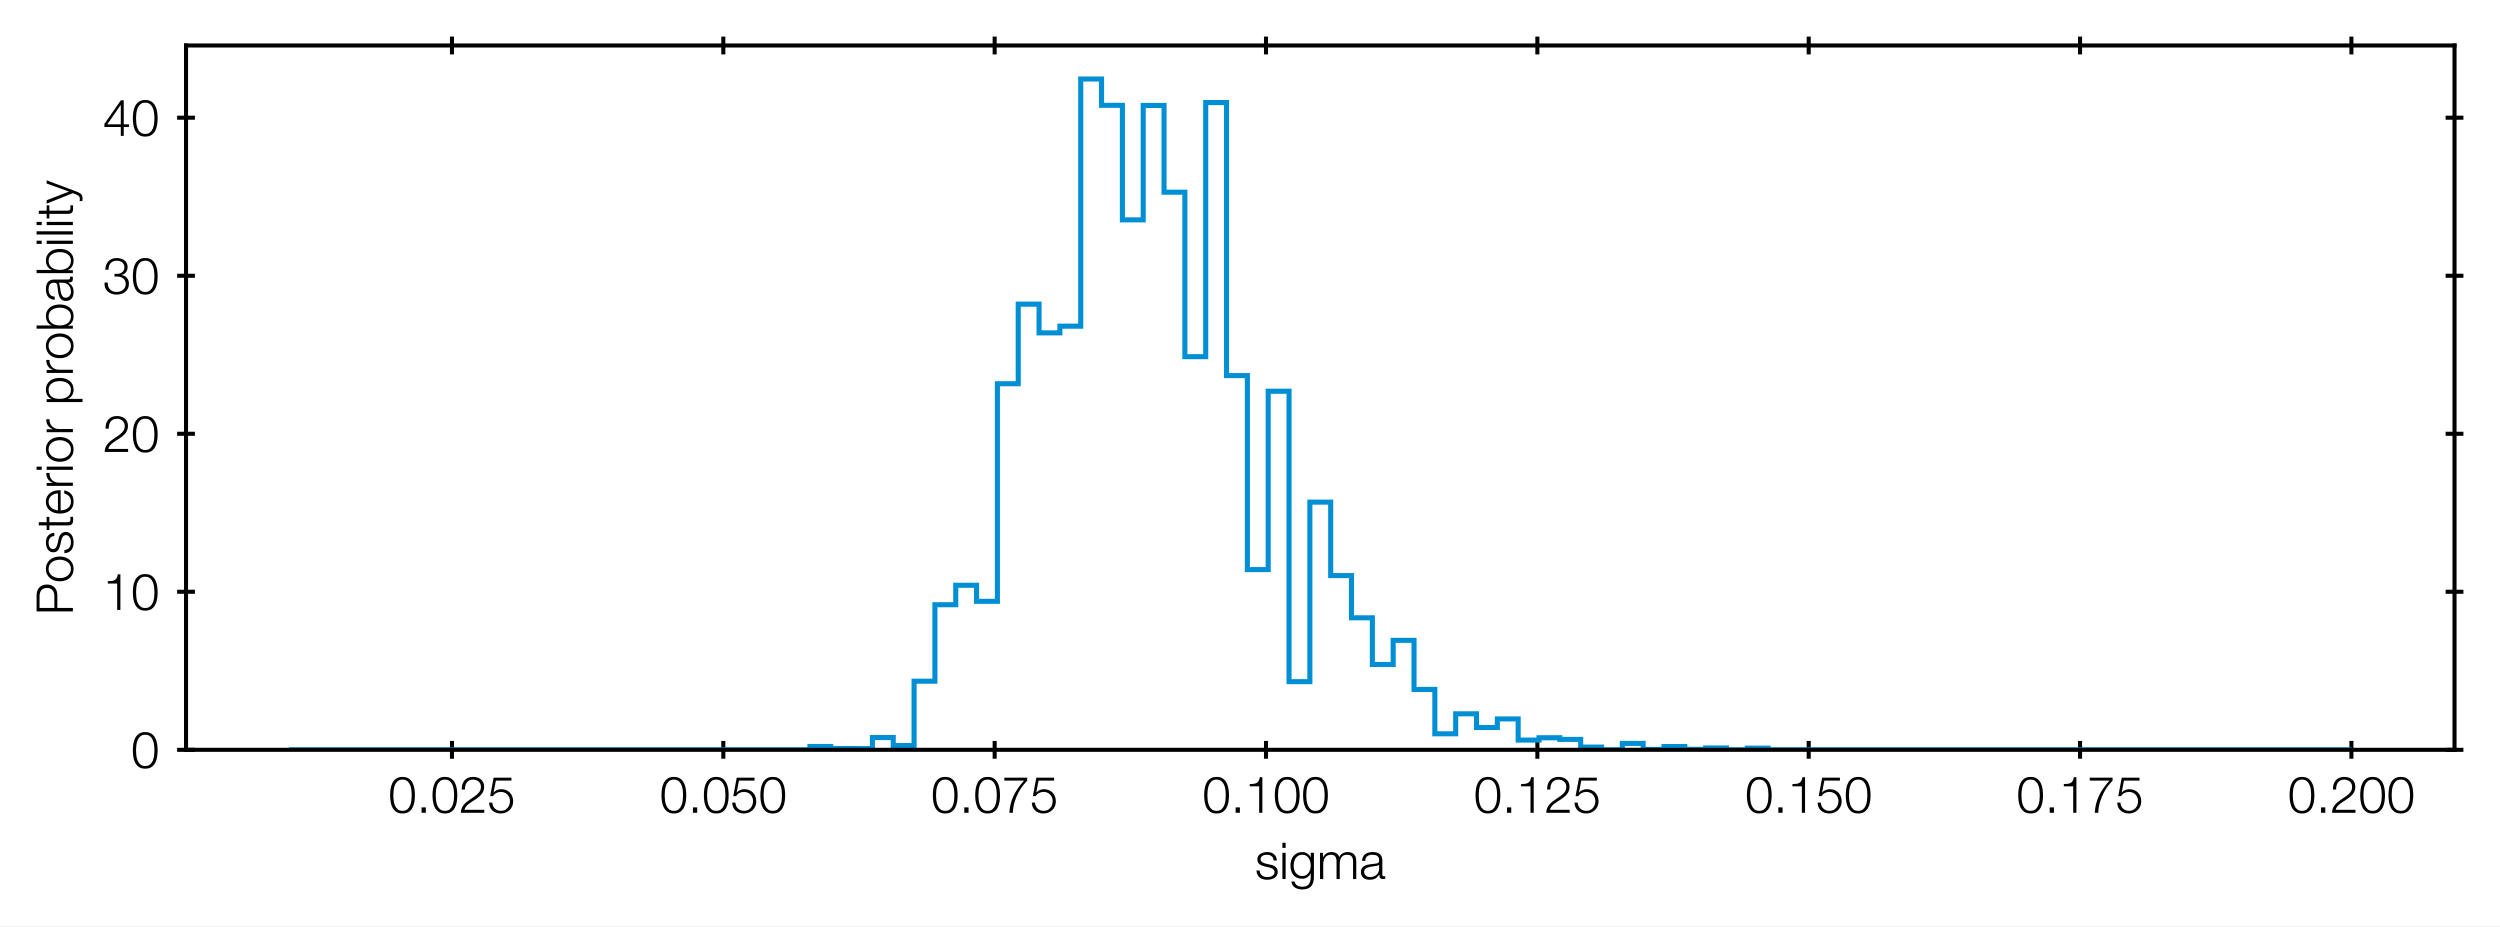
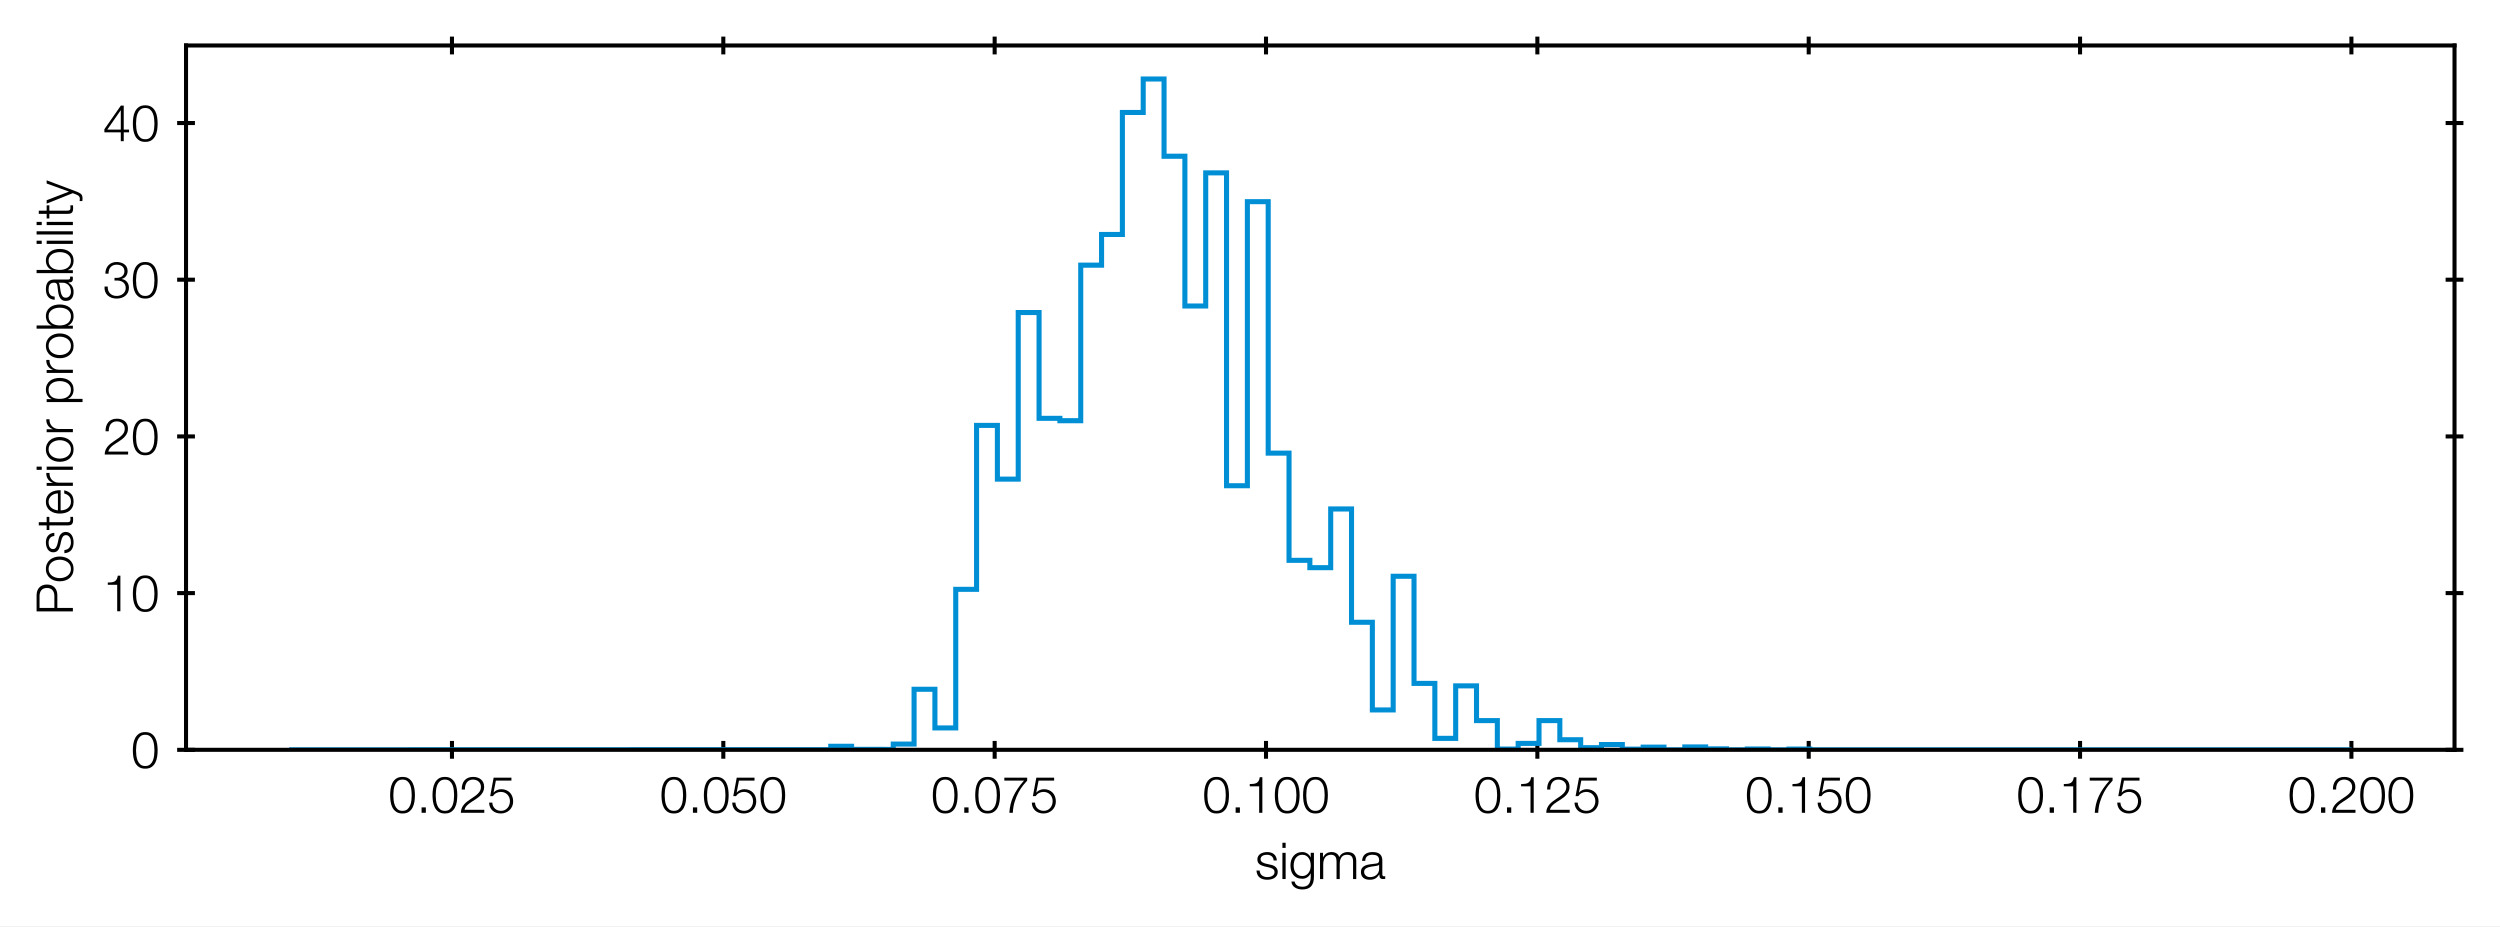
<svg xmlns="http://www.w3.org/2000/svg" xmlns:xlink="http://www.w3.org/1999/xlink" width="491.959pt" height="182.231pt" viewBox="0 0 491.959 182.231" version="1.1">
  <defs>
    <style type="text/css">*{stroke-linejoin: round; stroke-linecap: butt}</style>
  </defs>
  <g id="figure_1">
    <g id="patch_1">
      <path d="M 0 182.231  L 491.959 182.231  L 491.959 0  L 0 0  z " style="fill: #ffffff" />
    </g>
    <g id="axes_1">
      <g id="patch_2">
        <path d="M 36.609 147.55  L 483.009 147.55  L 483.009 8.95  L 36.609 8.95  z " style="fill: #ffffff" />
      </g>
      <g id="matplotlib.axis_1">
        <g id="xtick_1">
          <g id="line2d_1">
            <defs>
-               <path id="med6fe058cc" d="M 0 1.75  L 0 -1.75  " style="stroke: #000000; stroke-width: 0.8" />
+               <path id="m95ab2fc3a2" d="M 0 1.75  L 0 -1.75  " style="stroke: #000000; stroke-width: 0.8" />
            </defs>
            <g>
-               <use xlink:href="#med6fe058cc" x="88.939" y="147.55" style="stroke: #000000; stroke-width: 0.8" />
+               <use xlink:href="#m95ab2fc3a2" x="88.939" y="147.55" style="stroke: #000000; stroke-width: 0.8" />
            </g>
          </g>
          <g id="line2d_2">
            <g>
-               <use xlink:href="#med6fe058cc" x="88.939" y="8.95" style="stroke: #000000; stroke-width: 0.8" />
+               <use xlink:href="#m95ab2fc3a2" x="88.939" y="8.95" style="stroke: #000000; stroke-width: 0.8" />
            </g>
          </g>
          <g id="text_1">
            <g transform="translate(76.42997 159.9406) scale(0.1 -0.1)">
              <defs>
                <path id="HelveticaNeue-Light-30" d="M 1779 4518  Q 1293 4518 985 4304  Q 678 4090 508 3757  Q 339 3424 278 3014  Q 218 2605 218 2208  Q 218 1818 278 1408  Q 339 998 508 665  Q 678 333 985 121  Q 1293 -90 1779 -90  Q 2272 -90 2576 121  Q 2880 333 3049 665  Q 3219 998 3280 1408  Q 3341 1818 3341 2214  Q 3341 2605 3280 3014  Q 3219 3424 3049 3757  Q 2880 4090 2576 4304  Q 2272 4518 1779 4518  z M 1779 4179  Q 2163 4179 2393 3980  Q 2624 3782 2742 3488  Q 2861 3194 2899 2848  Q 2938 2502 2938 2214  Q 2938 1920 2899 1577  Q 2861 1235 2742 937  Q 2624 640 2393 441  Q 2163 243 1779 243  Q 1395 243 1164 441  Q 934 640 816 937  Q 698 1235 659 1577  Q 621 1920 621 2214  Q 621 2502 659 2848  Q 698 3194 816 3488  Q 934 3782 1164 3980  Q 1395 4179 1779 4179  z " transform="scale(0.015625)" />
                <path id="HelveticaNeue-Light-2e" d="M 621 0  L 1158 0  L 1158 678  L 621 678  L 621 0  z " transform="scale(0.015625)" />
                <path id="HelveticaNeue-Light-32" d="M 3181 0  L 3181 371  L 691 371  Q 730 595 883 784  Q 1037 973 1238 1133  Q 1440 1293 1657 1424  Q 1875 1555 2035 1664  Q 2259 1805 2460 1968  Q 2662 2131 2819 2323  Q 2976 2515 3069 2745  Q 3162 2976 3162 3258  Q 3162 3571 3056 3808  Q 2950 4045 2761 4201  Q 2573 4358 2320 4438  Q 2067 4518 1773 4518  Q 1408 4518 1136 4400  Q 864 4282 685 4070  Q 506 3859 419 3568  Q 333 3277 339 2931  L 742 2931  Q 736 3181 790 3405  Q 845 3629 966 3801  Q 1088 3974 1283 4076  Q 1478 4179 1754 4179  Q 1958 4179 2140 4118  Q 2323 4058 2460 3939  Q 2598 3821 2678 3651  Q 2758 3482 2758 3264  Q 2758 2995 2665 2800  Q 2573 2605 2387 2419  Q 2202 2234 1968 2070  Q 1734 1907 1497 1750  Q 1261 1594 1037 1424  Q 813 1254 633 1049  Q 454 845 345 589  Q 237 333 230 0  L 3181 0  z " transform="scale(0.015625)" />
                <path id="HelveticaNeue-Light-35" d="M 634 1280  L 230 1280  Q 237 960 352 704  Q 467 448 662 272  Q 858 96 1123 3  Q 1389 -90 1702 -90  Q 2022 -90 2307 22  Q 2592 134 2803 336  Q 3014 538 3136 816  Q 3258 1094 3258 1421  Q 3258 1760 3152 2045  Q 3046 2330 2851 2534  Q 2656 2739 2377 2854  Q 2099 2970 1754 2970  Q 1485 2970 1229 2861  Q 973 2752 806 2554  L 794 2566  L 1082 4051  L 3040 4051  L 3040 4422  L 800 4422  L 365 2099  L 710 2099  Q 877 2355 1139 2492  Q 1402 2630 1709 2630  Q 1958 2630 2169 2540  Q 2381 2451 2531 2294  Q 2682 2138 2768 1926  Q 2854 1715 2854 1466  Q 2854 1222 2777 1001  Q 2701 781 2553 611  Q 2406 442 2201 342  Q 1997 243 1734 243  Q 1504 243 1305 316  Q 1107 390 960 528  Q 813 666 726 858  Q 640 1050 634 1280  z " transform="scale(0.015625)" />
              </defs>
              <use xlink:href="#HelveticaNeue-Light-30" />
              <use xlink:href="#HelveticaNeue-Light-2e" transform="translate(55.59999 0)" />
              <use xlink:href="#HelveticaNeue-Light-30" transform="translate(83.39998 0)" />
              <use xlink:href="#HelveticaNeue-Light-32" transform="translate(139 0)" />
              <use xlink:href="#HelveticaNeue-Light-35" transform="translate(194.6 0)" />
            </g>
          </g>
        </g>
        <g id="xtick_2">
          <g id="line2d_3">
            <g>
-               <use xlink:href="#med6fe058cc" x="142.336" y="147.55" style="stroke: #000000; stroke-width: 0.8" />
+               <use xlink:href="#m95ab2fc3a2" x="142.336" y="147.55" style="stroke: #000000; stroke-width: 0.8" />
            </g>
          </g>
          <g id="line2d_4">
            <g>
-               <use xlink:href="#med6fe058cc" x="142.336" y="8.95" style="stroke: #000000; stroke-width: 0.8" />
+               <use xlink:href="#m95ab2fc3a2" x="142.336" y="8.95" style="stroke: #000000; stroke-width: 0.8" />
            </g>
          </g>
          <g id="text_2">
            <g transform="translate(129.8271 159.9406) scale(0.1 -0.1)">
              <use xlink:href="#HelveticaNeue-Light-30" />
              <use xlink:href="#HelveticaNeue-Light-2e" transform="translate(55.59999 0)" />
              <use xlink:href="#HelveticaNeue-Light-30" transform="translate(83.39998 0)" />
              <use xlink:href="#HelveticaNeue-Light-35" transform="translate(139 0)" />
              <use xlink:href="#HelveticaNeue-Light-30" transform="translate(194.6 0)" />
            </g>
          </g>
        </g>
        <g id="xtick_3">
          <g id="line2d_5">
            <g>
-               <use xlink:href="#med6fe058cc" x="195.733" y="147.55" style="stroke: #000000; stroke-width: 0.8" />
+               <use xlink:href="#m95ab2fc3a2" x="195.733" y="147.55" style="stroke: #000000; stroke-width: 0.8" />
            </g>
          </g>
          <g id="line2d_6">
            <g>
-               <use xlink:href="#med6fe058cc" x="195.733" y="8.95" style="stroke: #000000; stroke-width: 0.8" />
+               <use xlink:href="#m95ab2fc3a2" x="195.733" y="8.95" style="stroke: #000000; stroke-width: 0.8" />
            </g>
          </g>
          <g id="text_3">
            <g transform="translate(183.2242 159.9406) scale(0.1 -0.1)">
              <defs>
                <path id="HelveticaNeue-Light-37" d="M 326 4422  L 326 4051  L 2803 4051  Q 2336 3520 2006 3033  Q 1677 2547 1456 2064  Q 1235 1581 1116 1075  Q 998 570 960 0  L 1395 0  Q 1434 781 1642 1430  Q 1850 2080 2128 2589  Q 2406 3098 2700 3466  Q 2995 3834 3206 4051  L 3206 4422  L 326 4422  z " transform="scale(0.015625)" />
              </defs>
              <use xlink:href="#HelveticaNeue-Light-30" />
              <use xlink:href="#HelveticaNeue-Light-2e" transform="translate(55.59999 0)" />
              <use xlink:href="#HelveticaNeue-Light-30" transform="translate(83.39998 0)" />
              <use xlink:href="#HelveticaNeue-Light-37" transform="translate(139 0)" />
              <use xlink:href="#HelveticaNeue-Light-35" transform="translate(194.6 0)" />
            </g>
          </g>
        </g>
        <g id="xtick_4">
          <g id="line2d_7">
            <g>
-               <use xlink:href="#med6fe058cc" x="249.13" y="147.55" style="stroke: #000000; stroke-width: 0.8" />
+               <use xlink:href="#m95ab2fc3a2" x="249.13" y="147.55" style="stroke: #000000; stroke-width: 0.8" />
            </g>
          </g>
          <g id="line2d_8">
            <g>
-               <use xlink:href="#med6fe058cc" x="249.13" y="8.95" style="stroke: #000000; stroke-width: 0.8" />
+               <use xlink:href="#m95ab2fc3a2" x="249.13" y="8.95" style="stroke: #000000; stroke-width: 0.8" />
            </g>
          </g>
          <g id="text_4">
            <g transform="translate(236.6214 159.9406) scale(0.1 -0.1)">
              <defs>
                <path id="HelveticaNeue-Light-31" d="M 621 3616  L 621 3328  L 1805 3328  L 1805 0  L 2208 0  L 2208 4480  L 1882 4480  Q 1837 4173 1731 4003  Q 1626 3834 1469 3750  Q 1312 3667 1097 3644  Q 883 3622 621 3616  z " transform="scale(0.015625)" />
              </defs>
              <use xlink:href="#HelveticaNeue-Light-30" />
              <use xlink:href="#HelveticaNeue-Light-2e" transform="translate(55.59999 0)" />
              <use xlink:href="#HelveticaNeue-Light-31" transform="translate(83.39998 0)" />
              <use xlink:href="#HelveticaNeue-Light-30" transform="translate(139 0)" />
              <use xlink:href="#HelveticaNeue-Light-30" transform="translate(194.6 0)" />
            </g>
          </g>
        </g>
        <g id="xtick_5">
          <g id="line2d_9">
            <g>
-               <use xlink:href="#med6fe058cc" x="302.527" y="147.55" style="stroke: #000000; stroke-width: 0.8" />
+               <use xlink:href="#m95ab2fc3a2" x="302.527" y="147.55" style="stroke: #000000; stroke-width: 0.8" />
            </g>
          </g>
          <g id="line2d_10">
            <g>
-               <use xlink:href="#med6fe058cc" x="302.527" y="8.95" style="stroke: #000000; stroke-width: 0.8" />
+               <use xlink:href="#m95ab2fc3a2" x="302.527" y="8.95" style="stroke: #000000; stroke-width: 0.8" />
            </g>
          </g>
          <g id="text_5">
            <g transform="translate(290.0185 159.9406) scale(0.1 -0.1)">
              <use xlink:href="#HelveticaNeue-Light-30" />
              <use xlink:href="#HelveticaNeue-Light-2e" transform="translate(55.59999 0)" />
              <use xlink:href="#HelveticaNeue-Light-31" transform="translate(83.39998 0)" />
              <use xlink:href="#HelveticaNeue-Light-32" transform="translate(139 0)" />
              <use xlink:href="#HelveticaNeue-Light-35" transform="translate(194.6 0)" />
            </g>
          </g>
        </g>
        <g id="xtick_6">
          <g id="line2d_11">
            <g>
-               <use xlink:href="#med6fe058cc" x="355.924" y="147.55" style="stroke: #000000; stroke-width: 0.8" />
+               <use xlink:href="#m95ab2fc3a2" x="355.924" y="147.55" style="stroke: #000000; stroke-width: 0.8" />
            </g>
          </g>
          <g id="line2d_12">
            <g>
-               <use xlink:href="#med6fe058cc" x="355.924" y="8.95" style="stroke: #000000; stroke-width: 0.8" />
+               <use xlink:href="#m95ab2fc3a2" x="355.924" y="8.95" style="stroke: #000000; stroke-width: 0.8" />
            </g>
          </g>
          <g id="text_6">
            <g transform="translate(343.4156 159.9406) scale(0.1 -0.1)">
              <use xlink:href="#HelveticaNeue-Light-30" />
              <use xlink:href="#HelveticaNeue-Light-2e" transform="translate(55.59999 0)" />
              <use xlink:href="#HelveticaNeue-Light-31" transform="translate(83.39998 0)" />
              <use xlink:href="#HelveticaNeue-Light-35" transform="translate(139 0)" />
              <use xlink:href="#HelveticaNeue-Light-30" transform="translate(194.6 0)" />
            </g>
          </g>
        </g>
        <g id="xtick_7">
          <g id="line2d_13">
            <g>
-               <use xlink:href="#med6fe058cc" x="409.321" y="147.55" style="stroke: #000000; stroke-width: 0.8" />
+               <use xlink:href="#m95ab2fc3a2" x="409.321" y="147.55" style="stroke: #000000; stroke-width: 0.8" />
            </g>
          </g>
          <g id="line2d_14">
            <g>
-               <use xlink:href="#med6fe058cc" x="409.321" y="8.95" style="stroke: #000000; stroke-width: 0.8" />
+               <use xlink:href="#m95ab2fc3a2" x="409.321" y="8.95" style="stroke: #000000; stroke-width: 0.8" />
            </g>
          </g>
          <g id="text_7">
            <g transform="translate(396.8127 159.9406) scale(0.1 -0.1)">
              <use xlink:href="#HelveticaNeue-Light-30" />
              <use xlink:href="#HelveticaNeue-Light-2e" transform="translate(55.59999 0)" />
              <use xlink:href="#HelveticaNeue-Light-31" transform="translate(83.39998 0)" />
              <use xlink:href="#HelveticaNeue-Light-37" transform="translate(139 0)" />
              <use xlink:href="#HelveticaNeue-Light-35" transform="translate(194.6 0)" />
            </g>
          </g>
        </g>
        <g id="xtick_8">
          <g id="line2d_15">
            <g>
-               <use xlink:href="#med6fe058cc" x="462.718" y="147.55" style="stroke: #000000; stroke-width: 0.8" />
+               <use xlink:href="#m95ab2fc3a2" x="462.718" y="147.55" style="stroke: #000000; stroke-width: 0.8" />
            </g>
          </g>
          <g id="line2d_16">
            <g>
-               <use xlink:href="#med6fe058cc" x="462.718" y="8.95" style="stroke: #000000; stroke-width: 0.8" />
+               <use xlink:href="#m95ab2fc3a2" x="462.718" y="8.95" style="stroke: #000000; stroke-width: 0.8" />
            </g>
          </g>
          <g id="text_8">
            <g transform="translate(450.2099 159.9406) scale(0.1 -0.1)">
              <use xlink:href="#HelveticaNeue-Light-30" />
              <use xlink:href="#HelveticaNeue-Light-2e" transform="translate(55.59999 0)" />
              <use xlink:href="#HelveticaNeue-Light-32" transform="translate(83.39998 0)" />
              <use xlink:href="#HelveticaNeue-Light-30" transform="translate(139 0)" />
              <use xlink:href="#HelveticaNeue-Light-30" transform="translate(194.6 0)" />
            </g>
          </g>
        </g>
        <g id="text_9">
          <g transform="translate(246.9398 172.9812) scale(0.1 -0.1)">
            <defs>
              <path id="HelveticaNeue-Light-73" d="M 2362 2336  L 2765 2336  Q 2752 2605 2656 2803  Q 2560 3002 2397 3136  Q 2234 3270 2019 3334  Q 1805 3398 1555 3398  Q 1338 3398 1117 3347  Q 896 3296 717 3187  Q 538 3078 426 2899  Q 314 2720 314 2470  Q 314 2259 384 2115  Q 454 1971 579 1872  Q 704 1773 870 1705  Q 1037 1638 1235 1587  L 1754 1472  Q 1888 1440 2019 1395  Q 2150 1350 2252 1283  Q 2355 1216 2416 1117  Q 2477 1018 2477 870  Q 2477 698 2390 579  Q 2304 461 2169 384  Q 2035 307 1878 275  Q 1722 243 1574 243  Q 1171 243 899 451  Q 627 659 602 1069  L 198 1069  Q 250 461 611 185  Q 973 -90 1555 -90  Q 1786 -90 2022 -38  Q 2259 13 2448 131  Q 2637 250 2758 438  Q 2880 627 2880 896  Q 2880 1114 2797 1274  Q 2714 1434 2582 1542  Q 2451 1651 2281 1718  Q 2112 1786 1939 1811  L 1402 1933  Q 1299 1958 1177 2000  Q 1056 2042 953 2106  Q 851 2170 784 2262  Q 717 2355 717 2490  Q 717 2650 787 2758  Q 858 2867 973 2934  Q 1088 3002 1225 3030  Q 1363 3059 1498 3059  Q 1670 3059 1824 3017  Q 1978 2976 2096 2886  Q 2214 2797 2284 2659  Q 2355 2522 2362 2336  z " transform="scale(0.015625)" />
              <path id="HelveticaNeue-Light-69" d="M 390 4570  L 390 3923  L 794 3923  L 794 4570  L 390 4570  z M 390 3302  L 390 0  L 794 0  L 794 3302  L 390 3302  z " transform="scale(0.015625)" />
              <path id="HelveticaNeue-Light-67" d="M 3174 269  L 3174 3302  L 2771 3302  L 2771 2733  L 2758 2733  Q 2701 2867 2595 2988  Q 2490 3110 2355 3203  Q 2221 3296 2057 3347  Q 1894 3398 1709 3398  Q 1350 3398 1072 3267  Q 794 3136 605 2909  Q 416 2682 317 2378  Q 218 2074 218 1734  Q 218 1382 301 1072  Q 384 762 566 531  Q 749 301 1030 169  Q 1312 38 1709 38  Q 2074 38 2346 224  Q 2618 410 2758 717  L 2771 717  L 2771 269  Q 2771 -333 2521 -653  Q 2272 -973 1709 -973  Q 1542 -973 1382 -937  Q 1222 -902 1091 -825  Q 960 -749 867 -624  Q 774 -499 742 -314  L 339 -314  Q 358 -576 483 -765  Q 608 -954 797 -1075  Q 986 -1197 1222 -1254  Q 1459 -1312 1709 -1312  Q 2112 -1312 2390 -1203  Q 2669 -1094 2841 -889  Q 3014 -685 3094 -390  Q 3174 -96 3174 269  z M 1709 378  Q 1427 378 1222 490  Q 1018 602 883 784  Q 749 966 685 1203  Q 621 1440 621 1690  Q 621 1946 681 2192  Q 742 2438 876 2630  Q 1011 2822 1216 2940  Q 1421 3059 1709 3059  Q 1997 3059 2198 2937  Q 2400 2816 2528 2617  Q 2656 2419 2713 2176  Q 2771 1933 2771 1690  Q 2771 1440 2704 1203  Q 2637 966 2502 784  Q 2368 602 2169 490  Q 1971 378 1709 378  z " transform="scale(0.015625)" />
              <path id="HelveticaNeue-Light-6d" d="M 384 3302  L 384 0  L 787 0  L 787 1843  Q 787 2106 844 2326  Q 902 2547 1020 2710  Q 1139 2874 1328 2966  Q 1517 3059 1773 3059  Q 1965 3059 2099 2995  Q 2234 2931 2314 2819  Q 2394 2707 2429 2556  Q 2464 2406 2464 2240  L 2464 0  L 2867 0  L 2867 1869  Q 2867 2099 2908 2313  Q 2950 2528 3052 2694  Q 3155 2861 3328 2960  Q 3501 3059 3763 3059  Q 4198 3059 4371 2844  Q 4544 2630 4544 2221  L 4544 0  L 4947 0  L 4947 2240  Q 4947 3398 3853 3398  Q 3526 3398 3238 3238  Q 2950 3078 2803 2752  Q 2714 3078 2448 3238  Q 2182 3398 1856 3398  Q 1453 3398 1193 3225  Q 934 3053 774 2746  L 755 2746  L 755 3302  L 384 3302  z " transform="scale(0.015625)" />
              <path id="HelveticaNeue-Light-61" d="M 346 2291  L 749 2291  Q 762 2694 1005 2876  Q 1248 3059 1632 3059  Q 1811 3059 1968 3030  Q 2125 3002 2243 2925  Q 2362 2848 2429 2717  Q 2496 2586 2496 2381  Q 2496 2246 2461 2163  Q 2426 2080 2362 2032  Q 2298 1984 2202 1965  Q 2106 1946 1978 1933  Q 1651 1894 1334 1852  Q 1018 1811 765 1708  Q 512 1606 358 1411  Q 205 1216 205 870  Q 205 621 291 438  Q 378 256 528 137  Q 678 19 880 -35  Q 1082 -90 1312 -90  Q 1555 -90 1731 -45  Q 1907 0 2044 83  Q 2182 166 2294 291  Q 2406 416 2515 576  L 2528 576  Q 2528 448 2544 342  Q 2560 237 2611 160  Q 2662 83 2755 41  Q 2848 0 3002 0  Q 3085 0 3139 6  Q 3194 13 3264 26  L 3264 365  Q 3206 339 3136 339  Q 2899 339 2899 582  L 2899 2336  Q 2899 2669 2790 2877  Q 2682 3085 2509 3200  Q 2336 3315 2118 3356  Q 1901 3398 1683 3398  Q 1395 3398 1158 3334  Q 922 3270 746 3136  Q 570 3002 467 2790  Q 365 2579 346 2291  z M 2496 1805  L 2496 1280  Q 2496 1037 2403 845  Q 2310 653 2153 518  Q 1997 384 1785 313  Q 1574 243 1344 243  Q 1203 243 1068 288  Q 934 333 832 419  Q 730 506 669 624  Q 608 742 608 896  Q 608 1139 752 1270  Q 896 1402 1120 1472  Q 1344 1542 1616 1577  Q 1888 1613 2144 1658  Q 2227 1670 2336 1702  Q 2445 1734 2483 1805  L 2496 1805  z " transform="scale(0.015625)" />
            </defs>
            <use xlink:href="#HelveticaNeue-Light-73" />
            <use xlink:href="#HelveticaNeue-Light-69" transform="translate(48.09999 0)" />
            <use xlink:href="#HelveticaNeue-Light-67" transform="translate(66.59998 0)" />
            <use xlink:href="#HelveticaNeue-Light-6d" transform="translate(122.2 0)" />
            <use xlink:href="#HelveticaNeue-Light-61" transform="translate(205.5 0)" />
          </g>
        </g>
      </g>
      <g id="matplotlib.axis_2">
        <g id="ytick_1">
          <g id="line2d_17">
            <defs>
-               <path id="m69e2ecbabd" d="M 1.75 0  L -1.75 -0  " style="stroke: #000000; stroke-width: 0.8" />
+               <path id="m935c93c700" d="M 1.75 0  L -1.75 -0  " style="stroke: #000000; stroke-width: 0.8" />
            </defs>
            <g>
-               <use xlink:href="#m69e2ecbabd" x="36.609" y="147.55" style="stroke: #000000; stroke-width: 0.8" />
+               <use xlink:href="#m935c93c700" x="36.609" y="147.55" style="stroke: #000000; stroke-width: 0.8" />
            </g>
          </g>
          <g id="line2d_18">
            <g>
-               <use xlink:href="#m69e2ecbabd" x="483.009" y="147.55" style="stroke: #000000; stroke-width: 0.8" />
+               <use xlink:href="#m935c93c700" x="483.009" y="147.55" style="stroke: #000000; stroke-width: 0.8" />
            </g>
          </g>
          <g id="text_10">
            <g transform="translate(25.8 151.1203) scale(0.1 -0.1)">
              <use xlink:href="#HelveticaNeue-Light-30" />
            </g>
          </g>
        </g>
        <g id="ytick_2">
          <g id="line2d_19">
            <g>
-               <use xlink:href="#m69e2ecbabd" x="36.609" y="116.454" style="stroke: #000000; stroke-width: 0.8" />
+               <use xlink:href="#m935c93c700" x="36.609" y="116.715" style="stroke: #000000; stroke-width: 0.8" />
            </g>
          </g>
          <g id="line2d_20">
            <g>
-               <use xlink:href="#m69e2ecbabd" x="483.009" y="116.454" style="stroke: #000000; stroke-width: 0.8" />
+               <use xlink:href="#m935c93c700" x="483.009" y="116.715" style="stroke: #000000; stroke-width: 0.8" />
            </g>
          </g>
          <g id="text_11">
-             <g transform="translate(20.24063 120.0244) scale(0.1 -0.1)">
+             <g transform="translate(20.24063 120.2853) scale(0.1 -0.1)">
              <use xlink:href="#HelveticaNeue-Light-31" />
              <use xlink:href="#HelveticaNeue-Light-30" transform="translate(55.59999 0)" />
            </g>
          </g>
        </g>
        <g id="ytick_3">
          <g id="line2d_21">
            <g>
-               <use xlink:href="#m69e2ecbabd" x="36.609" y="85.358" style="stroke: #000000; stroke-width: 0.8" />
+               <use xlink:href="#m935c93c700" x="36.609" y="85.88" style="stroke: #000000; stroke-width: 0.8" />
            </g>
          </g>
          <g id="line2d_22">
            <g>
-               <use xlink:href="#m69e2ecbabd" x="483.009" y="85.358" style="stroke: #000000; stroke-width: 0.8" />
+               <use xlink:href="#m935c93c700" x="483.009" y="85.88" style="stroke: #000000; stroke-width: 0.8" />
            </g>
          </g>
          <g id="text_12">
-             <g transform="translate(20.24063 88.92844) scale(0.1 -0.1)">
+             <g transform="translate(20.24063 89.45024) scale(0.1 -0.1)">
              <use xlink:href="#HelveticaNeue-Light-32" />
              <use xlink:href="#HelveticaNeue-Light-30" transform="translate(55.59999 0)" />
            </g>
          </g>
        </g>
        <g id="ytick_4">
          <g id="line2d_23">
            <g>
-               <use xlink:href="#m69e2ecbabd" x="36.609" y="54.262" style="stroke: #000000; stroke-width: 0.8" />
+               <use xlink:href="#m935c93c700" x="36.609" y="55.045" style="stroke: #000000; stroke-width: 0.8" />
            </g>
          </g>
          <g id="line2d_24">
            <g>
-               <use xlink:href="#m69e2ecbabd" x="483.009" y="54.262" style="stroke: #000000; stroke-width: 0.8" />
+               <use xlink:href="#m935c93c700" x="483.009" y="55.045" style="stroke: #000000; stroke-width: 0.8" />
            </g>
          </g>
          <g id="text_13">
-             <g transform="translate(20.24063 57.83251) scale(0.1 -0.1)">
+             <g transform="translate(20.24063 58.61521) scale(0.1 -0.1)">
              <defs>
                <path id="HelveticaNeue-Light-33" d="M 614 1427  L 211 1427  Q 186 1062 291 780  Q 397 499 605 307  Q 813 115 1104 12  Q 1395 -90 1741 -90  Q 2048 -90 2329 -3  Q 2611 83 2822 256  Q 3034 429 3158 681  Q 3283 934 3283 1267  Q 3283 1709 3043 2006  Q 2803 2304 2362 2374  L 2362 2387  Q 2726 2477 2921 2745  Q 3117 3014 3117 3379  Q 3117 3680 2998 3894  Q 2880 4109 2685 4246  Q 2490 4384 2240 4451  Q 1990 4518 1728 4518  Q 1402 4518 1139 4406  Q 877 4294 694 4099  Q 512 3904 413 3635  Q 314 3366 314 3046  L 717 3046  Q 710 3296 774 3504  Q 838 3712 969 3862  Q 1101 4013 1293 4096  Q 1485 4179 1734 4179  Q 1939 4179 2115 4131  Q 2291 4083 2425 3977  Q 2560 3872 2637 3715  Q 2714 3558 2714 3334  Q 2714 3123 2630 2969  Q 2547 2816 2416 2717  Q 2285 2618 2121 2570  Q 1958 2522 1805 2522  L 1466 2522  L 1466 2182  L 1805 2182  Q 2029 2182 2224 2124  Q 2419 2067 2566 1948  Q 2714 1830 2797 1654  Q 2880 1478 2880 1235  Q 2880 998 2784 812  Q 2688 627 2528 499  Q 2368 371 2163 307  Q 1958 243 1734 243  Q 1466 243 1251 329  Q 1037 416 893 569  Q 749 723 675 940  Q 602 1158 614 1427  z " transform="scale(0.015625)" />
              </defs>
              <use xlink:href="#HelveticaNeue-Light-33" />
              <use xlink:href="#HelveticaNeue-Light-30" transform="translate(55.59999 0)" />
            </g>
          </g>
        </g>
        <g id="ytick_5">
          <g id="line2d_25">
            <g>
-               <use xlink:href="#m69e2ecbabd" x="36.609" y="23.166" style="stroke: #000000; stroke-width: 0.8" />
+               <use xlink:href="#m935c93c700" x="36.609" y="24.21" style="stroke: #000000; stroke-width: 0.8" />
            </g>
          </g>
          <g id="line2d_26">
            <g>
-               <use xlink:href="#m69e2ecbabd" x="483.009" y="23.166" style="stroke: #000000; stroke-width: 0.8" />
+               <use xlink:href="#m935c93c700" x="483.009" y="24.21" style="stroke: #000000; stroke-width: 0.8" />
            </g>
          </g>
          <g id="text_14">
-             <g transform="translate(20.24063 26.73658) scale(0.1 -0.1)">
+             <g transform="translate(20.24063 27.78017) scale(0.1 -0.1)">
              <defs>
                <path id="HelveticaNeue-Light-34" d="M 2259 1453  L 557 1453  L 2246 3891  L 2259 3891  L 2259 1453  z M 192 1504  L 192 1114  L 2259 1114  L 2259 0  L 2630 0  L 2630 1114  L 3302 1114  L 3302 1453  L 2630 1453  L 2630 4480  L 2266 4480  L 192 1504  z " transform="scale(0.015625)" />
              </defs>
              <use xlink:href="#HelveticaNeue-Light-34" />
              <use xlink:href="#HelveticaNeue-Light-30" transform="translate(55.59999 0)" />
            </g>
          </g>
        </g>
        <g id="text_15">
          <g transform="translate(14.34062 121.0344) rotate(-90) scale(0.1 -0.1)">
            <defs>
              <path id="HelveticaNeue-Light-50" d="M 896 2330  L 896 4198  L 2394 4198  Q 2848 4198 3129 3968  Q 3411 3738 3411 3264  Q 3411 2790 3129 2560  Q 2848 2330 2394 2330  L 896 2330  z M 461 4570  L 461 0  L 896 0  L 896 1958  L 2490 1958  Q 2797 1958 3046 2044  Q 3296 2131 3475 2300  Q 3654 2470 3750 2713  Q 3846 2957 3846 3264  Q 3846 3571 3750 3814  Q 3654 4058 3475 4227  Q 3296 4397 3046 4483  Q 2797 4570 2490 4570  L 461 4570  z " transform="scale(0.015625)" />
              <path id="HelveticaNeue-Light-6f" d="M 1779 3059  Q 2067 3059 2284 2937  Q 2502 2816 2646 2617  Q 2790 2419 2864 2166  Q 2938 1914 2938 1651  Q 2938 1389 2864 1136  Q 2790 883 2646 684  Q 2502 486 2284 364  Q 2067 243 1779 243  Q 1491 243 1273 364  Q 1056 486 912 684  Q 768 883 694 1136  Q 621 1389 621 1651  Q 621 1914 694 2166  Q 768 2419 912 2617  Q 1056 2816 1273 2937  Q 1491 3059 1779 3059  z M 1779 3398  Q 1402 3398 1110 3257  Q 819 3117 620 2880  Q 422 2643 320 2326  Q 218 2010 218 1651  Q 218 1293 320 976  Q 422 659 620 422  Q 819 186 1110 48  Q 1402 -90 1779 -90  Q 2157 -90 2448 48  Q 2739 186 2937 422  Q 3136 659 3238 976  Q 3341 1293 3341 1651  Q 3341 2010 3238 2326  Q 3136 2643 2937 2880  Q 2739 3117 2448 3257  Q 2157 3398 1779 3398  z " transform="scale(0.015625)" />
              <path id="HelveticaNeue-Light-74" d="M 1024 3302  L 1024 4294  L 621 4294  L 621 3302  L 45 3302  L 45 2963  L 621 2963  L 621 704  Q 614 282 774 125  Q 934 -32 1338 -32  Q 1427 -32 1516 -25  Q 1606 -19 1696 -19  L 1696 320  Q 1523 301 1350 301  Q 1133 314 1078 426  Q 1024 538 1024 736  L 1024 2963  L 1696 2963  L 1696 3302  L 1024 3302  z " transform="scale(0.015625)" />
              <path id="HelveticaNeue-Light-65" d="M 2758 1882  L 621 1882  Q 646 2106 726 2320  Q 806 2534 940 2697  Q 1075 2861 1267 2960  Q 1459 3059 1709 3059  Q 1952 3059 2144 2960  Q 2336 2861 2470 2697  Q 2605 2534 2678 2323  Q 2752 2112 2758 1882  z M 621 1542  L 3162 1542  Q 3174 1888 3097 2224  Q 3021 2560 2845 2819  Q 2669 3078 2387 3238  Q 2106 3398 1709 3398  Q 1318 3398 1033 3248  Q 749 3098 569 2851  Q 390 2605 304 2291  Q 218 1978 218 1651  Q 218 1299 304 982  Q 390 666 569 426  Q 749 186 1033 48  Q 1318 -90 1709 -90  Q 2336 -90 2678 217  Q 3021 525 3149 1088  L 2746 1088  Q 2650 704 2400 473  Q 2150 243 1709 243  Q 1421 243 1216 364  Q 1011 486 876 672  Q 742 858 681 1091  Q 621 1325 621 1542  z " transform="scale(0.015625)" />
              <path id="HelveticaNeue-Light-72" d="M 384 3302  L 384 0  L 787 0  L 787 1760  Q 787 2022 876 2243  Q 966 2464 1129 2624  Q 1293 2784 1517 2870  Q 1741 2957 2016 2944  L 2016 3347  Q 1568 3366 1245 3148  Q 922 2931 768 2528  L 755 2528  L 755 3302  L 384 3302  z " transform="scale(0.015625)" />
              <path id="HelveticaNeue-Light-20" transform="scale(0.015625)" />
              <path id="HelveticaNeue-Light-70" d="M 384 3302  L 384 -1216  L 787 -1216  L 787 627  L 800 627  Q 864 448 982 313  Q 1101 179 1254 89  Q 1408 0 1587 -45  Q 1766 -90 1946 -90  Q 2323 -90 2601 48  Q 2880 186 3065 426  Q 3251 666 3340 982  Q 3430 1299 3430 1651  Q 3430 2003 3340 2320  Q 3251 2637 3065 2877  Q 2880 3117 2601 3257  Q 2323 3398 1946 3398  Q 1542 3398 1225 3209  Q 909 3021 768 2675  L 755 2675  L 755 3302  L 384 3302  z M 3027 1651  Q 3027 1395 2966 1142  Q 2906 890 2774 691  Q 2643 493 2438 368  Q 2234 243 1946 243  Q 1626 243 1405 368  Q 1184 493 1046 691  Q 909 890 848 1142  Q 787 1395 787 1651  Q 787 1933 841 2189  Q 896 2445 1030 2637  Q 1165 2829 1389 2944  Q 1613 3059 1946 3059  Q 2234 3059 2438 2934  Q 2643 2810 2774 2611  Q 2906 2413 2966 2160  Q 3027 1907 3027 1651  z " transform="scale(0.015625)" />
              <path id="HelveticaNeue-Light-62" d="M 384 4570  L 384 0  L 755 0  L 755 627  L 768 627  Q 909 282 1225 96  Q 1542 -90 1946 -90  Q 2323 -90 2601 48  Q 2880 186 3065 426  Q 3251 666 3340 982  Q 3430 1299 3430 1651  Q 3430 2003 3340 2320  Q 3251 2637 3065 2877  Q 2880 3117 2601 3257  Q 2323 3398 1946 3398  Q 1766 3398 1587 3353  Q 1408 3309 1254 3216  Q 1101 3123 982 2988  Q 864 2854 800 2675  L 787 2675  L 787 4570  L 384 4570  z M 3027 1651  Q 3027 1395 2966 1142  Q 2906 890 2774 691  Q 2643 493 2438 368  Q 2234 243 1946 243  Q 1626 243 1405 368  Q 1184 493 1046 691  Q 909 890 848 1142  Q 787 1395 787 1651  Q 787 1907 848 2160  Q 909 2413 1046 2611  Q 1184 2810 1405 2934  Q 1626 3059 1946 3059  Q 2234 3059 2438 2934  Q 2643 2810 2774 2611  Q 2906 2413 2966 2160  Q 3027 1907 3027 1651  z " transform="scale(0.015625)" />
              <path id="HelveticaNeue-Light-6c" d="M 390 4570  L 390 0  L 794 0  L 794 4570  L 390 4570  z " transform="scale(0.015625)" />
              <path id="HelveticaNeue-Light-79" d="M 13 3302  L 1331 13  L 1190 -358  Q 1139 -474 1094 -570  Q 1050 -666 986 -733  Q 922 -800 835 -838  Q 749 -877 614 -877  Q 544 -877 477 -867  Q 410 -858 339 -845  L 339 -1184  Q 390 -1203 457 -1206  Q 525 -1210 646 -1216  Q 838 -1216 963 -1181  Q 1088 -1146 1181 -1066  Q 1274 -986 1350 -848  Q 1427 -710 1517 -499  L 2950 3302  L 2547 3302  L 1530 486  L 442 3302  L 13 3302  z " transform="scale(0.015625)" />
            </defs>
            <use xlink:href="#HelveticaNeue-Light-50" />
            <use xlink:href="#HelveticaNeue-Light-6f" transform="translate(62.99999 0)" />
            <use xlink:href="#HelveticaNeue-Light-73" transform="translate(118.6 0)" />
            <use xlink:href="#HelveticaNeue-Light-74" transform="translate(166.7 0)" />
            <use xlink:href="#HelveticaNeue-Light-65" transform="translate(196.3 0)" />
            <use xlink:href="#HelveticaNeue-Light-72" transform="translate(248.2 0)" />
            <use xlink:href="#HelveticaNeue-Light-69" transform="translate(279.6999 0)" />
            <use xlink:href="#HelveticaNeue-Light-6f" transform="translate(298.1999 0)" />
            <use xlink:href="#HelveticaNeue-Light-72" transform="translate(353.7999 0)" />
            <use xlink:href="#HelveticaNeue-Light-20" transform="translate(385.2999 0)" />
            <use xlink:href="#HelveticaNeue-Light-70" transform="translate(413.0999 0)" />
            <use xlink:href="#HelveticaNeue-Light-72" transform="translate(470.4999 0)" />
            <use xlink:href="#HelveticaNeue-Light-6f" transform="translate(501.9999 0)" />
            <use xlink:href="#HelveticaNeue-Light-62" transform="translate(557.5999 0)" />
            <use xlink:href="#HelveticaNeue-Light-61" transform="translate(614.9998 0)" />
            <use xlink:href="#HelveticaNeue-Light-62" transform="translate(666.8998 0)" />
            <use xlink:href="#HelveticaNeue-Light-69" transform="translate(724.2998 0)" />
            <use xlink:href="#HelveticaNeue-Light-6c" transform="translate(742.7998 0)" />
            <use xlink:href="#HelveticaNeue-Light-69" transform="translate(761.2998 0)" />
            <use xlink:href="#HelveticaNeue-Light-74" transform="translate(779.7998 0)" />
            <use xlink:href="#HelveticaNeue-Light-79" transform="translate(809.3998 0)" />
          </g>
        </g>
      </g>
      <g id="patch_3">
-         <path d="M 56.9 147.55  L 159.38 147.55  L 159.38 146.892  L 163.479 146.892  L 163.479 147.286  L 171.677 147.317  L 171.677 145.13  L 175.776 145.13  L 175.776 146.706  L 179.875 146.706  L 179.875 134.052  L 183.975 134.052  L 183.975 119.005  L 188.074 119.005  L 188.074 115.174  L 192.173 115.174  L 192.173 118.329  L 196.272 118.329  L 196.272 75.507  L 200.371 75.507  L 200.371 59.855  L 204.471 59.855  L 204.471 65.503  L 208.57 65.503  L 208.57 64.185  L 212.669 64.185  L 212.669 15.55  L 216.768 15.55  L 216.768 20.727  L 220.867 20.727  L 220.867 43.262  L 224.966 43.262  L 224.966 20.753  L 229.066 20.753  L 229.066 37.825  L 233.165 37.825  L 233.165 70.191  L 237.264 70.191  L 237.264 20.183  L 241.363 20.183  L 241.363 73.913  L 245.462 73.913  L 245.462 112.084  L 249.561 112.084  L 249.561 76.989  L 253.661 76.989  L 253.661 134.138  L 257.76 134.138  L 257.76 98.81  L 261.859 98.81  L 261.859 113.266  L 265.958 113.266  L 265.958 121.576  L 270.057 121.576  L 270.057 130.757  L 274.156 130.757  L 274.156 126.002  L 278.256 126.002  L 278.256 135.67  L 282.355 135.67  L 282.355 144.399  L 286.454 144.399  L 286.454 140.466  L 290.553 140.466  L 290.553 143.17  L 294.652 143.17  L 294.652 141.479  L 298.752 141.479  L 298.752 145.628  L 302.851 145.628  L 302.851 145.18  L 306.95 145.18  L 306.95 145.501  L 311.049 145.501  L 311.049 147.018  L 315.148 147.018  L 315.148 147.55  L 319.247 147.55  L 319.247 146.288  L 323.347 146.288  L 323.347 147.475  L 327.446 147.475  L 327.446 146.911  L 331.545 146.911  L 331.545 147.461  L 335.644 147.461  L 335.644 147.178  L 339.743 147.178  L 339.743 147.548  L 343.842 147.548  L 343.842 147.223  L 347.942 147.223  L 347.942 147.55  L 462.718 147.55  L 462.718 147.55  " clip-path="url(#paec604ee4d)" style="fill: none; stroke: #008fd5; stroke-linejoin: miter" />
+         <path d="M 56.9 147.55  L 163.479 147.518  L 163.479 146.857  L 167.578 146.857  L 167.578 147.453  L 175.776 147.467  L 175.776 146.423  L 179.875 146.423  L 179.875 135.637  L 183.975 135.637  L 183.975 143.243  L 188.074 143.243  L 188.074 115.971  L 192.173 115.971  L 192.173 83.714  L 196.272 83.714  L 196.272 94.284  L 200.371 94.284  L 200.371 61.504  L 204.471 61.504  L 204.471 82.321  L 208.57 82.321  L 208.57 82.787  L 212.669 82.787  L 212.669 52.18  L 216.768 52.18  L 216.768 46.135  L 220.867 46.135  L 220.867 22.127  L 224.966 22.127  L 224.966 15.55  L 229.066 15.55  L 229.066 30.744  L 233.165 30.744  L 233.165 60.22  L 237.264 60.22  L 237.264 34.021  L 241.363 34.021  L 241.363 95.589  L 245.462 95.589  L 245.462 39.681  L 249.561 39.681  L 249.561 89.166  L 253.661 89.166  L 253.661 110.268  L 257.76 110.268  L 257.76 111.707  L 261.859 111.707  L 261.859 100.156  L 265.958 100.156  L 265.958 122.447  L 270.057 122.447  L 270.057 139.706  L 274.156 139.706  L 274.156 113.399  L 278.256 113.399  L 278.256 134.485  L 282.355 134.485  L 282.355 145.298  L 286.454 145.298  L 286.454 134.97  L 290.553 134.97  L 290.553 141.797  L 294.652 141.797  L 294.652 147.401  L 298.752 147.401  L 298.752 146.291  L 302.851 146.291  L 302.851 141.801  L 306.95 141.801  L 306.95 145.567  L 311.049 145.567  L 311.049 147.134  L 315.148 147.134  L 315.148 146.516  L 319.247 146.516  L 319.247 147.42  L 323.347 147.42  L 323.347 147.022  L 327.446 147.022  L 327.446 147.547  L 331.545 147.547  L 331.545 146.98  L 335.644 146.98  L 335.644 147.37  L 339.743 147.37  L 339.743 147.55  L 343.842 147.55  L 343.842 147.386  L 347.942 147.386  L 347.942 147.55  L 352.041 147.55  L 352.041 147.408  L 356.14 147.408  L 356.14 147.55  L 462.718 147.55  L 462.718 147.55  " clip-path="url(#pef5c856a5e)" style="fill: none; stroke: #008fd5; stroke-linejoin: miter" />
      </g>
      <g id="patch_4">
        <path d="M 36.609 147.55  L 36.609 8.95  " style="fill: none; stroke: #000000; stroke-width: 0.8; stroke-linejoin: miter; stroke-linecap: square" />
      </g>
      <g id="patch_5">
        <path d="M 483.009 147.55  L 483.009 8.95  " style="fill: none; stroke: #000000; stroke-width: 0.8; stroke-linejoin: miter; stroke-linecap: square" />
      </g>
      <g id="patch_6">
        <path d="M 36.609 147.55  L 483.009 147.55  " style="fill: none; stroke: #000000; stroke-width: 0.8; stroke-linejoin: miter; stroke-linecap: square" />
      </g>
      <g id="patch_7">
        <path d="M 36.609 8.95  L 483.009 8.95  " style="fill: none; stroke: #000000; stroke-width: 0.8; stroke-linejoin: miter; stroke-linecap: square" />
      </g>
    </g>
  </g>
  <defs>
-     <clipPath id="paec604ee4d">
+     <clipPath id="pef5c856a5e">
      <rect x="36.609" y="8.95" width="446.4" height="138.6" />
    </clipPath>
  </defs>
</svg>
